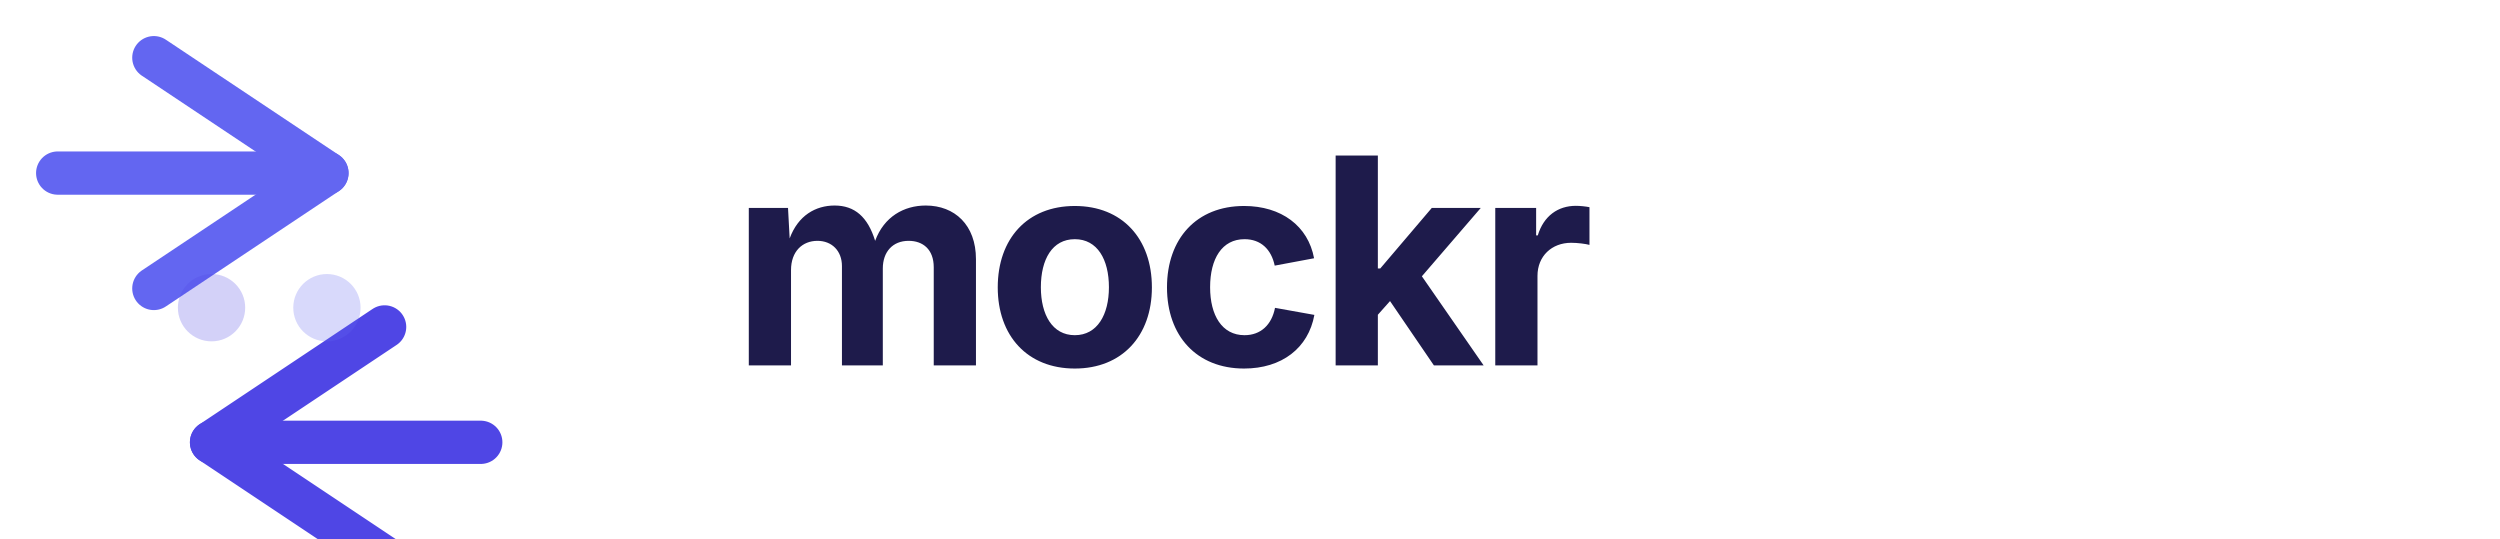
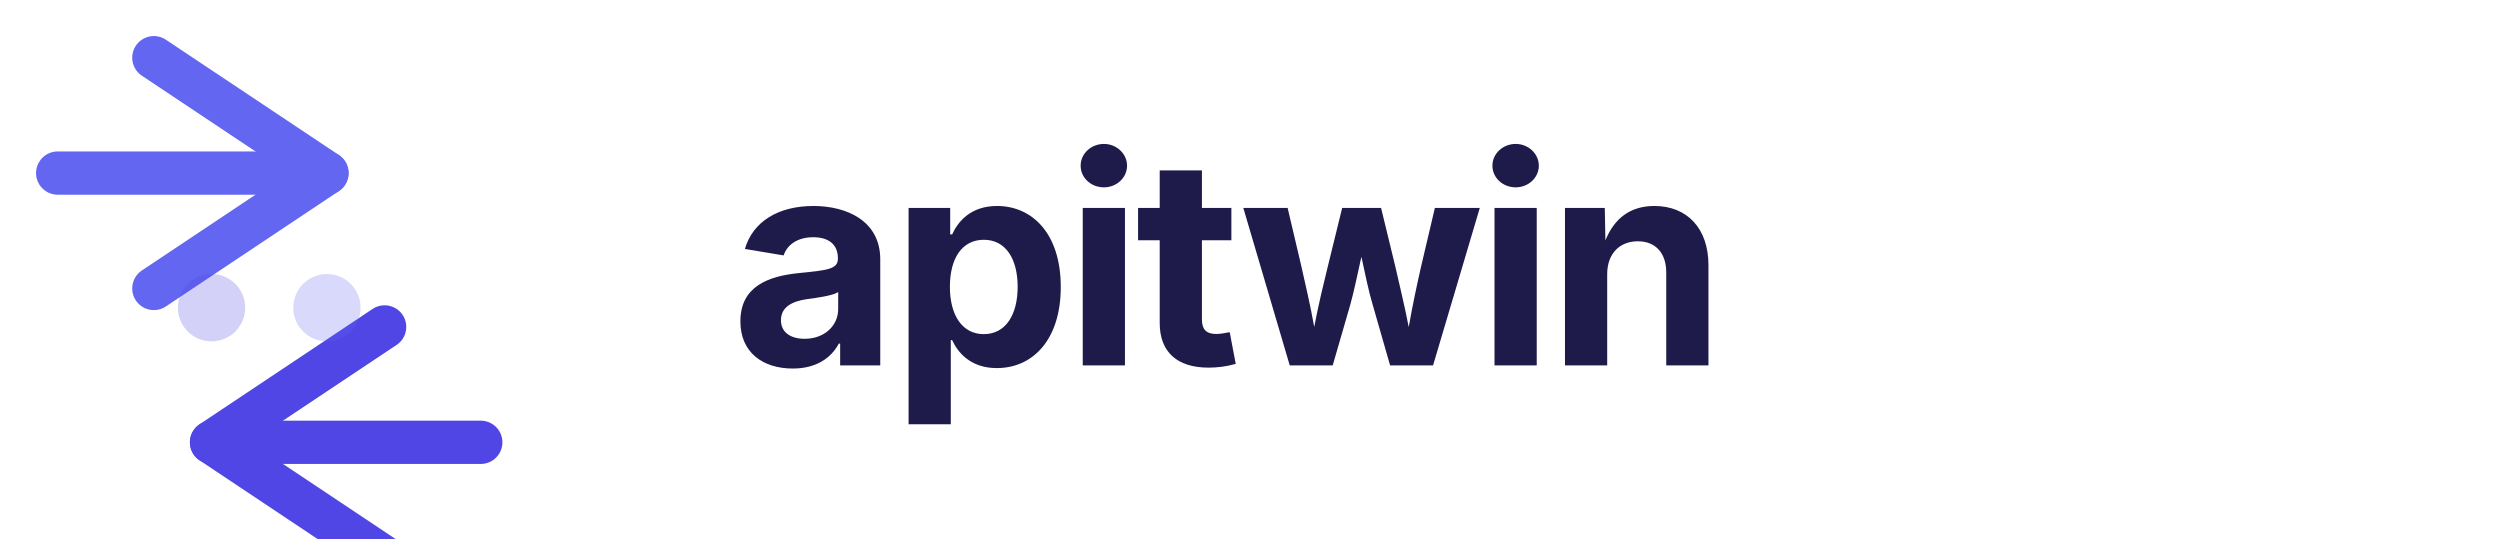
- <svg xmlns="http://www.w3.org/2000/svg" viewBox="0 0 260 56" fill="none" role="img" aria-label="mockr logo">
+ <svg xmlns="http://www.w3.org/2000/svg" viewBox="0 0 260 56" fill="none" role="img" aria-label="apitwin logo">
  <g transform="translate(4, 4)">
    <polyline points="36,30 18,42 36,54" stroke="#4f46e5" stroke-width="4.5" stroke-linecap="round" stroke-linejoin="round" />
    <line x1="18" y1="42" x2="46" y2="42" stroke="#4f46e5" stroke-width="4.5" stroke-linecap="round" />
    <polyline points="12,2 30,14 12,26" stroke="#6366f1" stroke-width="4.5" stroke-linecap="round" stroke-linejoin="round" />
    <line x1="30" y1="14" x2="2" y2="14" stroke="#6366f1" stroke-width="4.5" stroke-linecap="round" />
    <circle cx="30" cy="28" r="3.5" fill="#6366f1" opacity="0.25" />
    <circle cx="18" cy="28" r="3.5" fill="#4f46e5" opacity="0.25" />
  </g>
-   <text x="76" y="38" font-family="'Inter', 'SF Pro Display', -apple-system, BlinkMacSystemFont, sans-serif" font-weight="700" font-size="30" letter-spacing="-0.8" fill="#1e1b4b">mockr</text>
+   <text x="76" y="38" font-family="'Inter', 'SF Pro Display', -apple-system, BlinkMacSystemFont, sans-serif" font-weight="700" font-size="30" letter-spacing="-0.8" fill="#1e1b4b">apitwin</text>
</svg>
